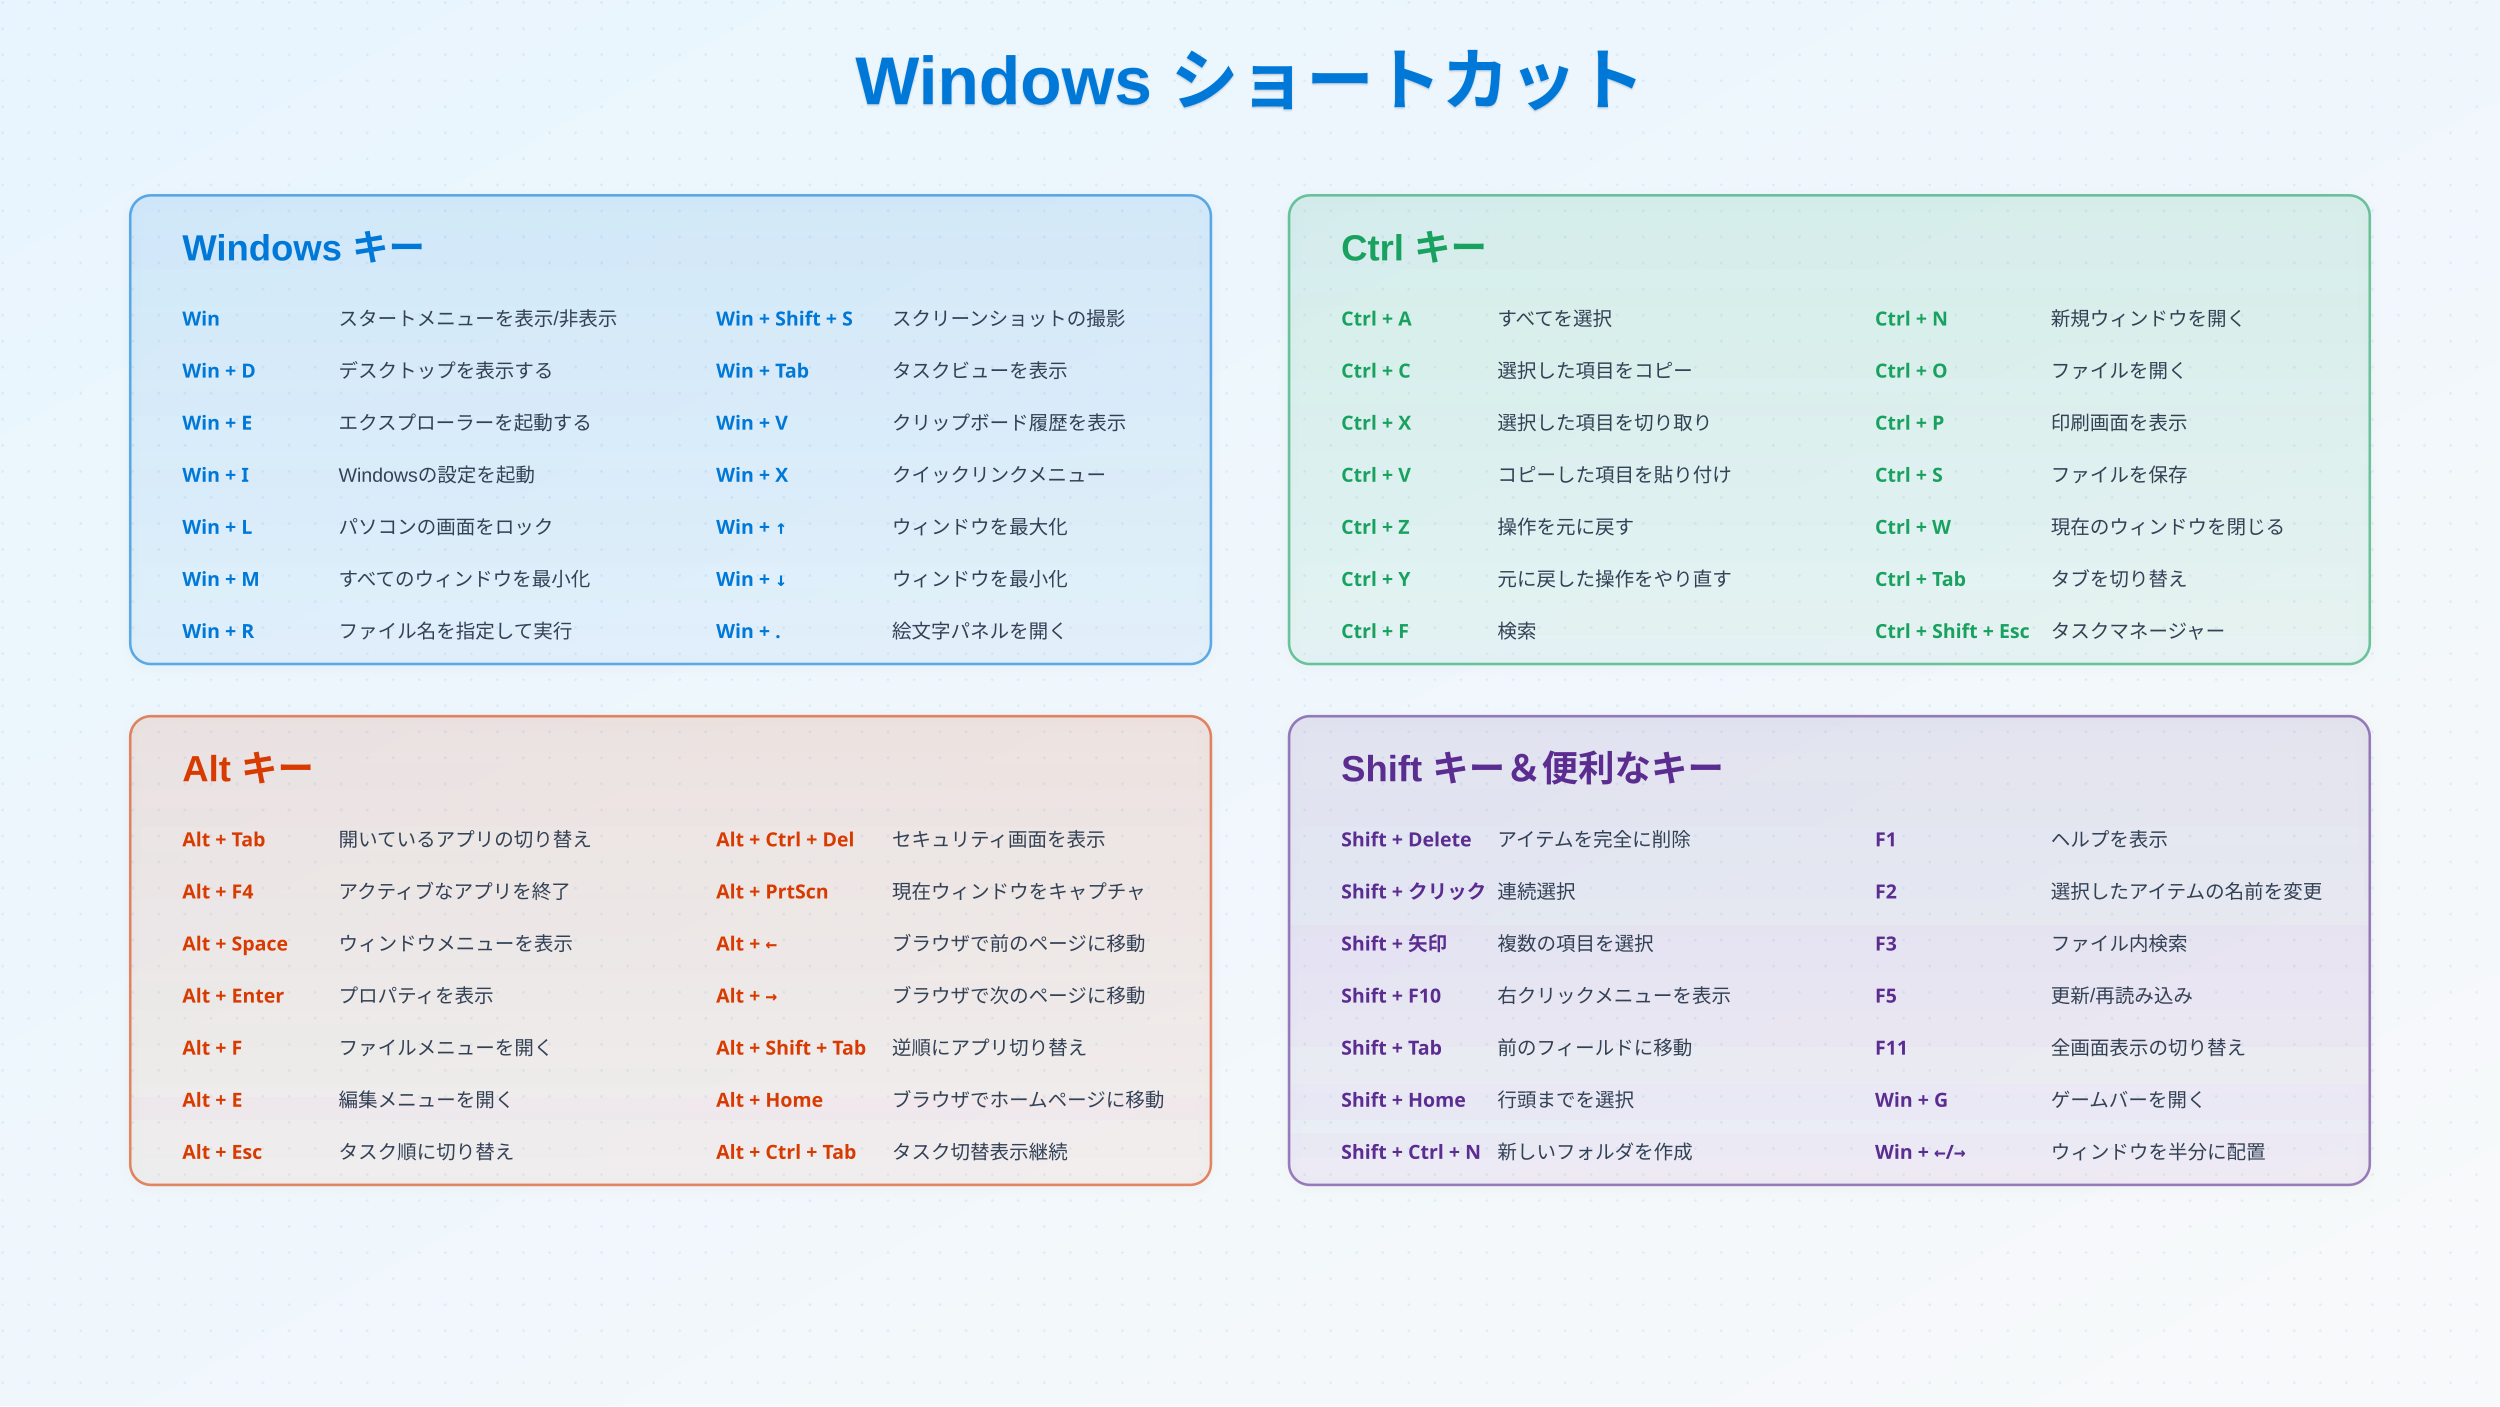
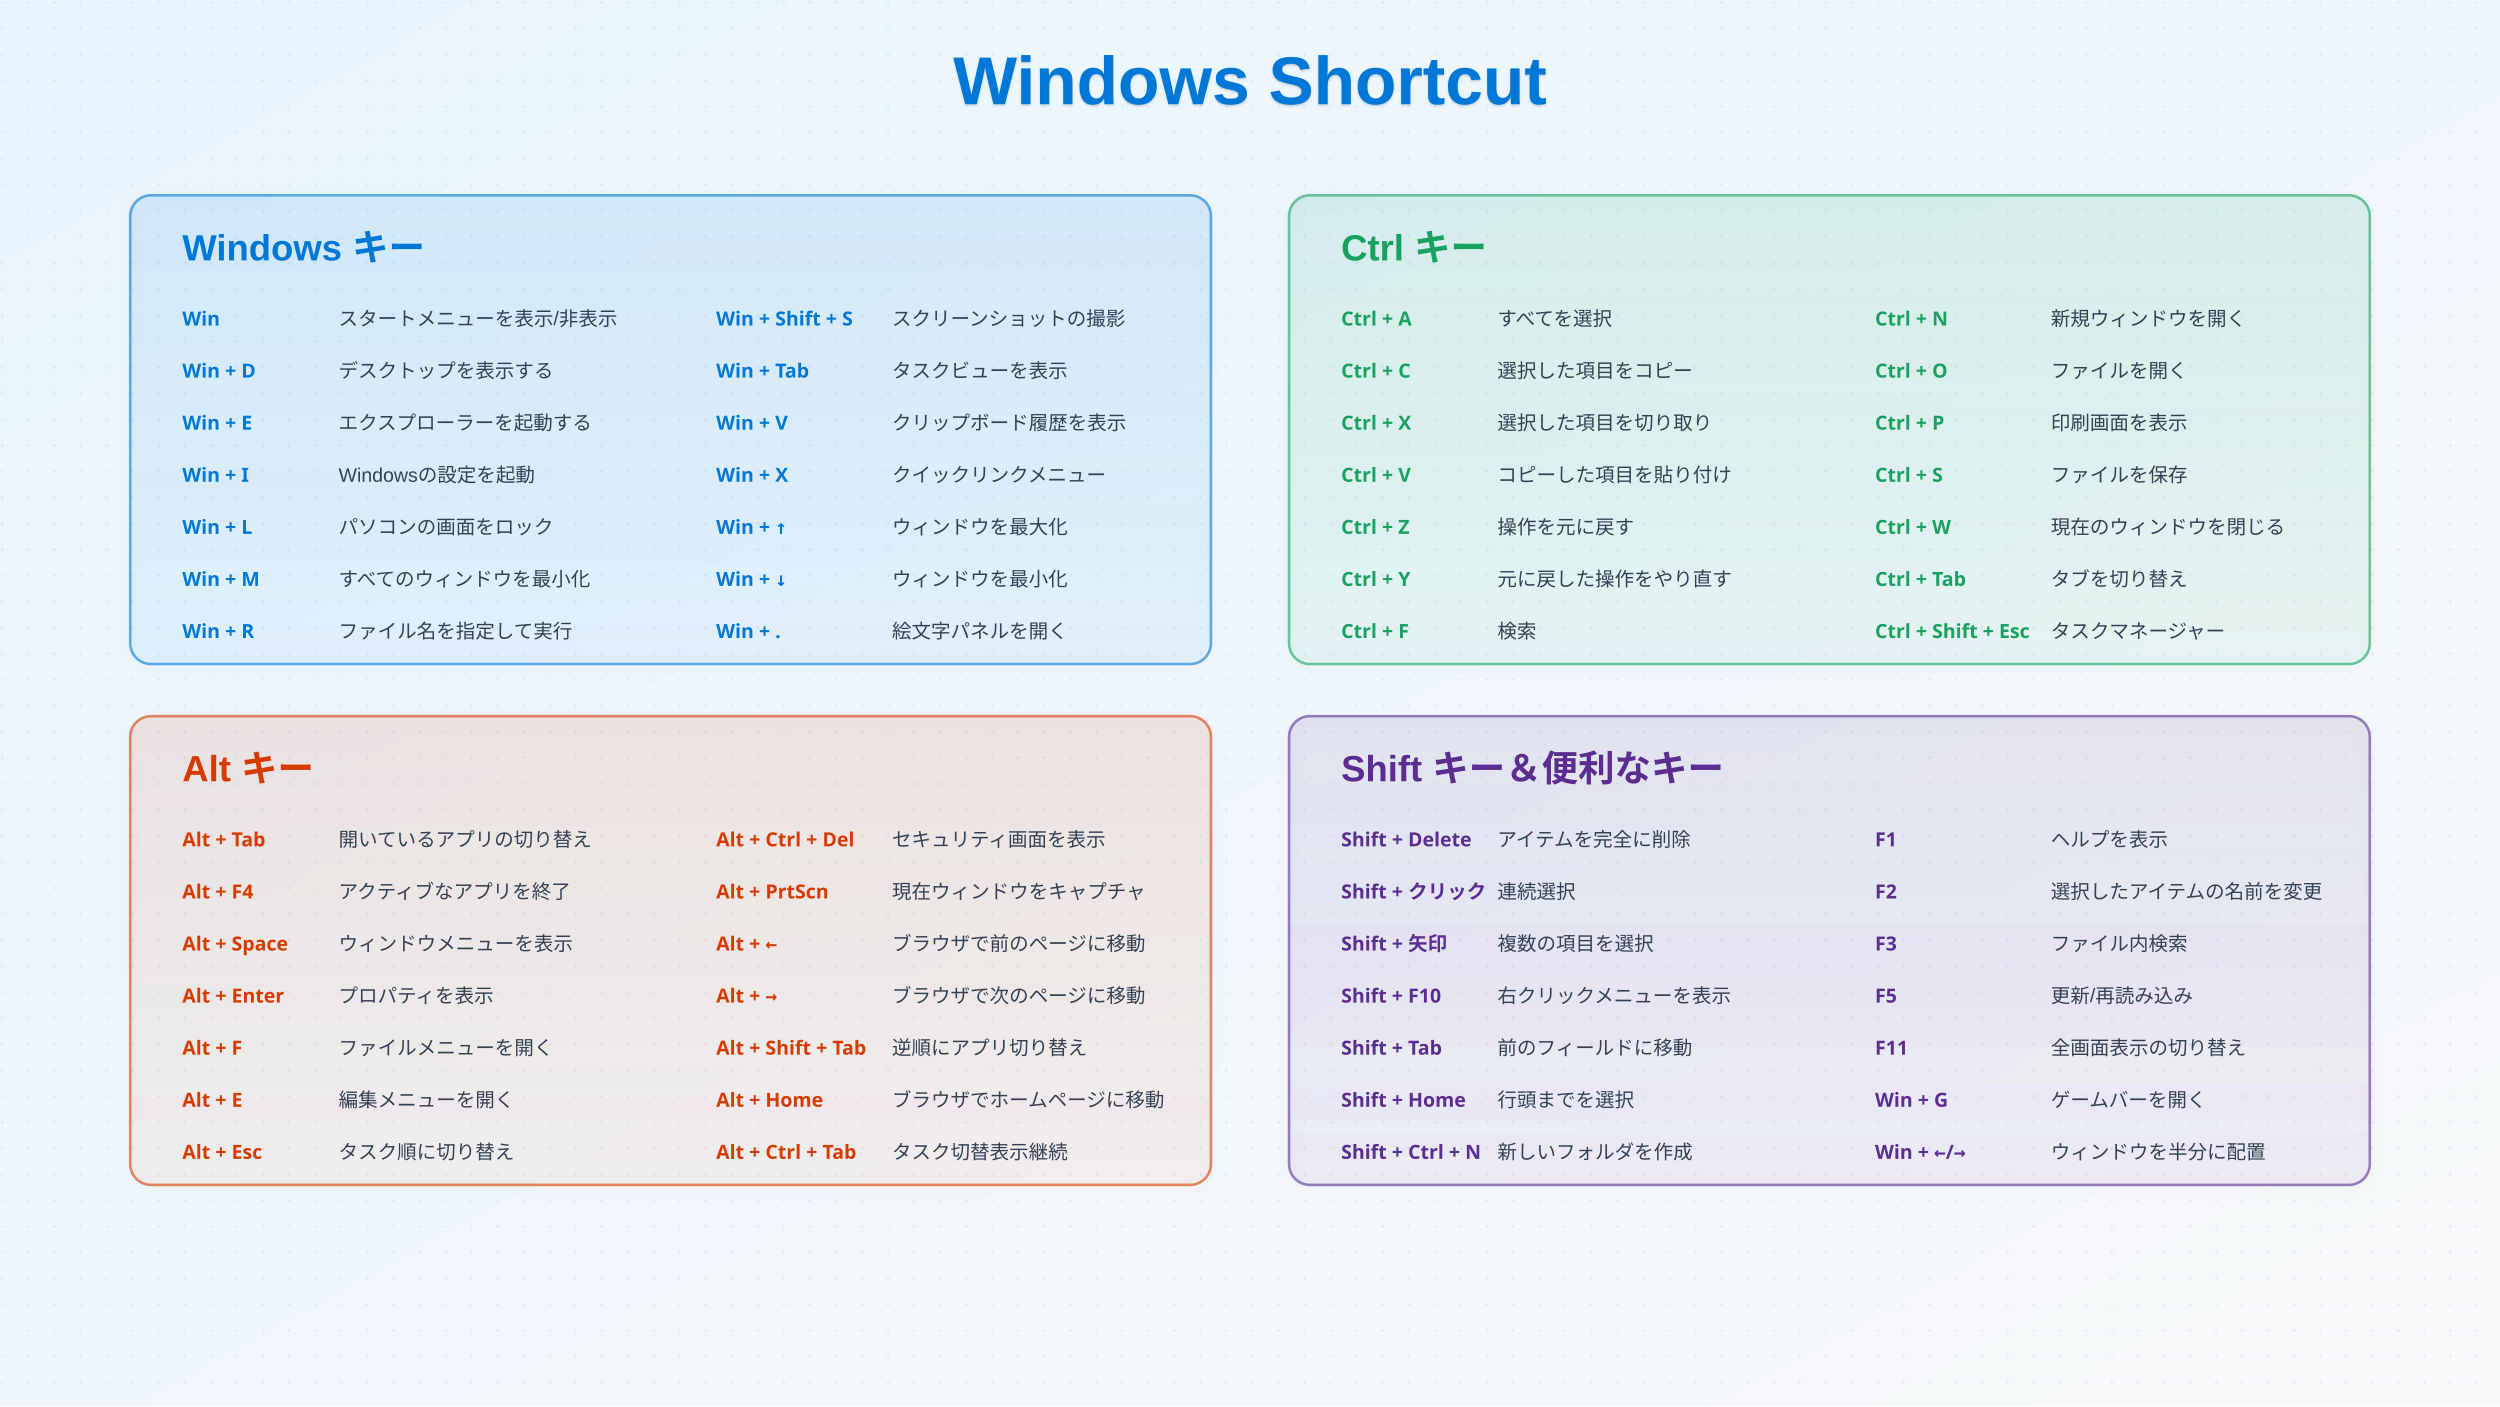
<svg xmlns="http://www.w3.org/2000/svg" viewBox="0 0 1920 1080">
  <defs>
    <linearGradient id="bg-gradient" x1="0%" y1="0%" x2="100%" y2="100%">
      <stop offset="0%" stop-color="#E8F5FE" />
      <stop offset="100%" stop-color="#F8F9FA" />
    </linearGradient>
    <linearGradient id="win-gradient" x1="0%" y1="0%" x2="0%" y2="100%">
      <stop offset="0%" stop-color="#0078D7" stop-opacity="0.1" />
      <stop offset="100%" stop-color="#0078D7" stop-opacity="0.05" />
    </linearGradient>
    <linearGradient id="ctrl-gradient" x1="0%" y1="0%" x2="0%" y2="100%">
      <stop offset="0%" stop-color="#19A15F" stop-opacity="0.1" />
      <stop offset="100%" stop-color="#19A15F" stop-opacity="0.05" />
    </linearGradient>
    <linearGradient id="alt-gradient" x1="0%" y1="0%" x2="0%" y2="100%">
      <stop offset="0%" stop-color="#D83B01" stop-opacity="0.1" />
      <stop offset="100%" stop-color="#D83B01" stop-opacity="0.05" />
    </linearGradient>
    <linearGradient id="shift-gradient" x1="0%" y1="0%" x2="0%" y2="100%">
      <stop offset="0%" stop-color="#5C2D91" stop-opacity="0.1" />
      <stop offset="100%" stop-color="#5C2D91" stop-opacity="0.05" />
    </linearGradient>
    <filter id="shadow" x="-5%" y="-5%" width="110%" height="110%">
      <feDropShadow dx="0" dy="2" stdDeviation="4" flood-color="#000" flood-opacity="0.1" />
    </filter>
    <filter id="title-shadow" x="-5%" y="-5%" width="110%" height="120%">
      <feDropShadow dx="0" dy="1" stdDeviation="1" flood-color="#0F172A" flood-opacity="0.2" />
    </filter>
  </defs>
  <rect width="1920" height="1080" fill="url(#bg-gradient)" />
  <pattern id="dots" width="20" height="20" patternUnits="userSpaceOnUse">
    <circle cx="2" cy="2" r="1" fill="#0078D7" fill-opacity="0.1" />
  </pattern>
  <rect width="1920" height="1080" fill="url(#dots)" />
  <text x="960" y="80" font-family="'Segoe UI', Arial, sans-serif" font-size="52" font-weight="700" fill="#0078D7" text-anchor="middle" filter="url(#title-shadow)">
-     Windows ショートカット
+     Windows Shortcut
  </text>
  <g transform="translate(100, 150)">
    <rect width="830" height="360" rx="16" ry="16" fill="url(#win-gradient)" filter="url(#shadow)" stroke="#0078D7" stroke-width="2" stroke-opacity="0.6" />
    <text x="40" y="50" font-family="'Segoe UI', Arial, sans-serif" font-size="28" font-weight="600" fill="#0078D7">
      Windows キー
    </text>
    <g transform="translate(40, 100)">
      <text class="shortcut" x="0" y="0" font-family="'Segoe UI', monospace" font-size="15" font-weight="600" fill="#0078D7">
        Win
      </text>
      <text class="shortcut" x="0" y="40" font-family="'Segoe UI', monospace" font-size="15" font-weight="600" fill="#0078D7">
        Win + D
      </text>
      <text class="shortcut" x="0" y="80" font-family="'Segoe UI', monospace" font-size="15" font-weight="600" fill="#0078D7">
        Win + E
      </text>
      <text class="shortcut" x="0" y="120" font-family="'Segoe UI', monospace" font-size="15" font-weight="600" fill="#0078D7">
        Win + I
      </text>
      <text class="shortcut" x="0" y="160" font-family="'Segoe UI', monospace" font-size="15" font-weight="600" fill="#0078D7">
        Win + L
      </text>
      <text class="shortcut" x="0" y="200" font-family="'Segoe UI', monospace" font-size="15" font-weight="600" fill="#0078D7">
        Win + M
      </text>
      <text class="shortcut" x="0" y="240" font-family="'Segoe UI', monospace" font-size="15" font-weight="600" fill="#0078D7">
        Win + R
      </text>
      <text class="description" x="120" y="0" font-family="'Segoe UI', Arial, sans-serif" font-size="15" fill="#334155">
        スタートメニューを表示/非表示
      </text>
      <text class="description" x="120" y="40" font-family="'Segoe UI', Arial, sans-serif" font-size="15" fill="#334155">
        デスクトップを表示する
      </text>
      <text class="description" x="120" y="80" font-family="'Segoe UI', Arial, sans-serif" font-size="15" fill="#334155">
        エクスプローラーを起動する
      </text>
      <text class="description" x="120" y="120" font-family="'Segoe UI', Arial, sans-serif" font-size="15" fill="#334155">
        Windowsの設定を起動
      </text>
      <text class="description" x="120" y="160" font-family="'Segoe UI', Arial, sans-serif" font-size="15" fill="#334155">
        パソコンの画面をロック
      </text>
      <text class="description" x="120" y="200" font-family="'Segoe UI', Arial, sans-serif" font-size="15" fill="#334155">
        すべてのウィンドウを最小化
      </text>
      <text class="description" x="120" y="240" font-family="'Segoe UI', Arial, sans-serif" font-size="15" fill="#334155">
        ファイル名を指定して実行
      </text>
    </g>
    <g transform="translate(450, 100)">
      <text class="shortcut" x="0" y="0" font-family="'Segoe UI', monospace" font-size="15" font-weight="600" fill="#0078D7">
        Win + Shift + S
      </text>
      <text class="shortcut" x="0" y="40" font-family="'Segoe UI', monospace" font-size="15" font-weight="600" fill="#0078D7">
        Win + Tab
      </text>
      <text class="shortcut" x="0" y="80" font-family="'Segoe UI', monospace" font-size="15" font-weight="600" fill="#0078D7">
        Win + V
      </text>
      <text class="shortcut" x="0" y="120" font-family="'Segoe UI', monospace" font-size="15" font-weight="600" fill="#0078D7">
        Win + X
      </text>
      <text class="shortcut" x="0" y="160" font-family="'Segoe UI', monospace" font-size="15" font-weight="600" fill="#0078D7">
        Win + ↑
      </text>
      <text class="shortcut" x="0" y="200" font-family="'Segoe UI', monospace" font-size="15" font-weight="600" fill="#0078D7">
        Win + ↓
      </text>
      <text class="shortcut" x="0" y="240" font-family="'Segoe UI', monospace" font-size="15" font-weight="600" fill="#0078D7">
        Win + .
      </text>
      <text class="description" x="135" y="0" font-family="'Segoe UI', Arial, sans-serif" font-size="15" fill="#334155">
        スクリーンショットの撮影
      </text>
      <text class="description" x="135" y="40" font-family="'Segoe UI', Arial, sans-serif" font-size="15" fill="#334155">
        タスクビューを表示
      </text>
      <text class="description" x="135" y="80" font-family="'Segoe UI', Arial, sans-serif" font-size="15" fill="#334155">
        クリップボード履歴を表示
      </text>
      <text class="description" x="135" y="120" font-family="'Segoe UI', Arial, sans-serif" font-size="15" fill="#334155">
        クイックリンクメニュー
      </text>
      <text class="description" x="135" y="160" font-family="'Segoe UI', Arial, sans-serif" font-size="15" fill="#334155">
        ウィンドウを最大化
      </text>
      <text class="description" x="135" y="200" font-family="'Segoe UI', Arial, sans-serif" font-size="15" fill="#334155">
        ウィンドウを最小化
      </text>
      <text class="description" x="135" y="240" font-family="'Segoe UI', Arial, sans-serif" font-size="15" fill="#334155">
        絵文字パネルを開く
      </text>
    </g>
  </g>
  <g transform="translate(990, 150)">
    <rect width="830" height="360" rx="16" ry="16" fill="url(#ctrl-gradient)" filter="url(#shadow)" stroke="#19A15F" stroke-width="2" stroke-opacity="0.6" />
    <text x="40" y="50" font-family="'Segoe UI', Arial, sans-serif" font-size="28" font-weight="600" fill="#19A15F">
      Ctrl キー
    </text>
    <g transform="translate(40, 100)">
      <text class="shortcut" x="0" y="0" font-family="'Segoe UI', monospace" font-size="15" font-weight="600" fill="#19A15F">
        Ctrl + A
      </text>
      <text class="shortcut" x="0" y="40" font-family="'Segoe UI', monospace" font-size="15" font-weight="600" fill="#19A15F">
        Ctrl + C
      </text>
      <text class="shortcut" x="0" y="80" font-family="'Segoe UI', monospace" font-size="15" font-weight="600" fill="#19A15F">
        Ctrl + X
      </text>
      <text class="shortcut" x="0" y="120" font-family="'Segoe UI', monospace" font-size="15" font-weight="600" fill="#19A15F">
        Ctrl + V
      </text>
      <text class="shortcut" x="0" y="160" font-family="'Segoe UI', monospace" font-size="15" font-weight="600" fill="#19A15F">
        Ctrl + Z
      </text>
      <text class="shortcut" x="0" y="200" font-family="'Segoe UI', monospace" font-size="15" font-weight="600" fill="#19A15F">
        Ctrl + Y
      </text>
      <text class="shortcut" x="0" y="240" font-family="'Segoe UI', monospace" font-size="15" font-weight="600" fill="#19A15F">
        Ctrl + F
      </text>
      <text class="description" x="120" y="0" font-family="'Segoe UI', Arial, sans-serif" font-size="15" fill="#334155">
        すべてを選択
      </text>
      <text class="description" x="120" y="40" font-family="'Segoe UI', Arial, sans-serif" font-size="15" fill="#334155">
        選択した項目をコピー
      </text>
      <text class="description" x="120" y="80" font-family="'Segoe UI', Arial, sans-serif" font-size="15" fill="#334155">
        選択した項目を切り取り
      </text>
      <text class="description" x="120" y="120" font-family="'Segoe UI', Arial, sans-serif" font-size="15" fill="#334155">
        コピーした項目を貼り付け
      </text>
      <text class="description" x="120" y="160" font-family="'Segoe UI', Arial, sans-serif" font-size="15" fill="#334155">
        操作を元に戻す
      </text>
      <text class="description" x="120" y="200" font-family="'Segoe UI', Arial, sans-serif" font-size="15" fill="#334155">
        元に戻した操作をやり直す
      </text>
      <text class="description" x="120" y="240" font-family="'Segoe UI', Arial, sans-serif" font-size="15" fill="#334155">
        検索
      </text>
    </g>
    <g transform="translate(450, 100)">
      <text class="shortcut" x="0" y="0" font-family="'Segoe UI', monospace" font-size="15" font-weight="600" fill="#19A15F">
        Ctrl + N
      </text>
      <text class="shortcut" x="0" y="40" font-family="'Segoe UI', monospace" font-size="15" font-weight="600" fill="#19A15F">
        Ctrl + O
      </text>
      <text class="shortcut" x="0" y="80" font-family="'Segoe UI', monospace" font-size="15" font-weight="600" fill="#19A15F">
        Ctrl + P
      </text>
      <text class="shortcut" x="0" y="120" font-family="'Segoe UI', monospace" font-size="15" font-weight="600" fill="#19A15F">
        Ctrl + S
      </text>
      <text class="shortcut" x="0" y="160" font-family="'Segoe UI', monospace" font-size="15" font-weight="600" fill="#19A15F">
        Ctrl + W
      </text>
      <text class="shortcut" x="0" y="200" font-family="'Segoe UI', monospace" font-size="15" font-weight="600" fill="#19A15F">
        Ctrl + Tab
      </text>
      <text class="shortcut" x="0" y="240" font-family="'Segoe UI', monospace" font-size="15" font-weight="600" fill="#19A15F">
        Ctrl + Shift + Esc
      </text>
      <text class="description" x="135" y="0" font-family="'Segoe UI', Arial, sans-serif" font-size="15" fill="#334155">
        新規ウィンドウを開く
      </text>
      <text class="description" x="135" y="40" font-family="'Segoe UI', Arial, sans-serif" font-size="15" fill="#334155">
        ファイルを開く
      </text>
      <text class="description" x="135" y="80" font-family="'Segoe UI', Arial, sans-serif" font-size="15" fill="#334155">
        印刷画面を表示
      </text>
      <text class="description" x="135" y="120" font-family="'Segoe UI', Arial, sans-serif" font-size="15" fill="#334155">
        ファイルを保存
      </text>
      <text class="description" x="135" y="160" font-family="'Segoe UI', Arial, sans-serif" font-size="15" fill="#334155">
        現在のウィンドウを閉じる
      </text>
      <text class="description" x="135" y="200" font-family="'Segoe UI', Arial, sans-serif" font-size="15" fill="#334155">
        タブを切り替え
      </text>
      <text class="description" x="135" y="240" font-family="'Segoe UI', Arial, sans-serif" font-size="15" fill="#334155">
        タスクマネージャー
      </text>
    </g>
  </g>
  <g transform="translate(100, 550)">
    <rect width="830" height="360" rx="16" ry="16" fill="url(#alt-gradient)" filter="url(#shadow)" stroke="#D83B01" stroke-width="2" stroke-opacity="0.6" />
    <text x="40" y="50" font-family="'Segoe UI', Arial, sans-serif" font-size="28" font-weight="600" fill="#D83B01">
      Alt キー
    </text>
    <g transform="translate(40, 100)">
      <text class="shortcut" x="0" y="0" font-family="'Segoe UI', monospace" font-size="15" font-weight="600" fill="#D83B01">
        Alt + Tab
      </text>
      <text class="shortcut" x="0" y="40" font-family="'Segoe UI', monospace" font-size="15" font-weight="600" fill="#D83B01">
        Alt + F4
      </text>
      <text class="shortcut" x="0" y="80" font-family="'Segoe UI', monospace" font-size="15" font-weight="600" fill="#D83B01">
        Alt + Space
      </text>
      <text class="shortcut" x="0" y="120" font-family="'Segoe UI', monospace" font-size="15" font-weight="600" fill="#D83B01">
        Alt + Enter
      </text>
      <text class="shortcut" x="0" y="160" font-family="'Segoe UI', monospace" font-size="15" font-weight="600" fill="#D83B01">
        Alt + F
      </text>
      <text class="shortcut" x="0" y="200" font-family="'Segoe UI', monospace" font-size="15" font-weight="600" fill="#D83B01">
        Alt + E
      </text>
      <text class="shortcut" x="0" y="240" font-family="'Segoe UI', monospace" font-size="15" font-weight="600" fill="#D83B01">
        Alt + Esc
      </text>
      <text class="description" x="120" y="0" font-family="'Segoe UI', Arial, sans-serif" font-size="15" fill="#334155">
        開いているアプリの切り替え
      </text>
      <text class="description" x="120" y="40" font-family="'Segoe UI', Arial, sans-serif" font-size="15" fill="#334155">
        アクティブなアプリを終了
      </text>
      <text class="description" x="120" y="80" font-family="'Segoe UI', Arial, sans-serif" font-size="15" fill="#334155">
        ウィンドウメニューを表示
      </text>
      <text class="description" x="120" y="120" font-family="'Segoe UI', Arial, sans-serif" font-size="15" fill="#334155">
        プロパティを表示
      </text>
      <text class="description" x="120" y="160" font-family="'Segoe UI', Arial, sans-serif" font-size="15" fill="#334155">
        ファイルメニューを開く
      </text>
      <text class="description" x="120" y="200" font-family="'Segoe UI', Arial, sans-serif" font-size="15" fill="#334155">
        編集メニューを開く
      </text>
      <text class="description" x="120" y="240" font-family="'Segoe UI', Arial, sans-serif" font-size="15" fill="#334155">
        タスク順に切り替え
      </text>
    </g>
    <g transform="translate(450, 100)">
      <text class="shortcut" x="0" y="0" font-family="'Segoe UI', monospace" font-size="15" font-weight="600" fill="#D83B01">
        Alt + Ctrl + Del
      </text>
      <text class="shortcut" x="0" y="40" font-family="'Segoe UI', monospace" font-size="15" font-weight="600" fill="#D83B01">
        Alt + PrtScn
      </text>
      <text class="shortcut" x="0" y="80" font-family="'Segoe UI', monospace" font-size="15" font-weight="600" fill="#D83B01">
        Alt + ←
      </text>
      <text class="shortcut" x="0" y="120" font-family="'Segoe UI', monospace" font-size="15" font-weight="600" fill="#D83B01">
        Alt + →
      </text>
      <text class="shortcut" x="0" y="160" font-family="'Segoe UI', monospace" font-size="15" font-weight="600" fill="#D83B01">
        Alt + Shift + Tab
      </text>
      <text class="shortcut" x="0" y="200" font-family="'Segoe UI', monospace" font-size="15" font-weight="600" fill="#D83B01">
        Alt + Home
      </text>
      <text class="shortcut" x="0" y="240" font-family="'Segoe UI', monospace" font-size="15" font-weight="600" fill="#D83B01">
        Alt + Ctrl + Tab
      </text>
      <text class="description" x="135" y="0" font-family="'Segoe UI', Arial, sans-serif" font-size="15" fill="#334155">
        セキュリティ画面を表示
      </text>
      <text class="description" x="135" y="40" font-family="'Segoe UI', Arial, sans-serif" font-size="15" fill="#334155">
        現在ウィンドウをキャプチャ
      </text>
      <text class="description" x="135" y="80" font-family="'Segoe UI', Arial, sans-serif" font-size="15" fill="#334155">
        ブラウザで前のページに移動
      </text>
      <text class="description" x="135" y="120" font-family="'Segoe UI', Arial, sans-serif" font-size="15" fill="#334155">
        ブラウザで次のページに移動
      </text>
      <text class="description" x="135" y="160" font-family="'Segoe UI', Arial, sans-serif" font-size="15" fill="#334155">
        逆順にアプリ切り替え
      </text>
      <text class="description" x="135" y="200" font-family="'Segoe UI', Arial, sans-serif" font-size="15" fill="#334155">
        ブラウザでホームページに移動
      </text>
      <text class="description" x="135" y="240" font-family="'Segoe UI', Arial, sans-serif" font-size="15" fill="#334155">
        タスク切替表示継続
      </text>
    </g>
  </g>
  <g transform="translate(990, 550)">
    <rect width="830" height="360" rx="16" ry="16" fill="url(#shift-gradient)" filter="url(#shadow)" stroke="#5C2D91" stroke-width="2" stroke-opacity="0.6" />
    <text x="40" y="50" font-family="'Segoe UI', Arial, sans-serif" font-size="28" font-weight="600" fill="#5C2D91">
      Shift キー＆便利なキー
    </text>
    <g transform="translate(40, 100)">
      <text class="shortcut" x="0" y="0" font-family="'Segoe UI', monospace" font-size="15" font-weight="600" fill="#5C2D91">
        Shift + Delete
      </text>
      <text class="shortcut" x="0" y="40" font-family="'Segoe UI', monospace" font-size="15" font-weight="600" fill="#5C2D91">
        Shift + クリック
      </text>
      <text class="shortcut" x="0" y="80" font-family="'Segoe UI', monospace" font-size="15" font-weight="600" fill="#5C2D91">
        Shift + 矢印
      </text>
      <text class="shortcut" x="0" y="120" font-family="'Segoe UI', monospace" font-size="15" font-weight="600" fill="#5C2D91">
        Shift + F10
      </text>
      <text class="shortcut" x="0" y="160" font-family="'Segoe UI', monospace" font-size="15" font-weight="600" fill="#5C2D91">
        Shift + Tab
      </text>
      <text class="shortcut" x="0" y="200" font-family="'Segoe UI', monospace" font-size="15" font-weight="600" fill="#5C2D91">
        Shift + Home
      </text>
      <text class="shortcut" x="0" y="240" font-family="'Segoe UI', monospace" font-size="15" font-weight="600" fill="#5C2D91">
        Shift + Ctrl + N
      </text>
      <text class="description" x="120" y="0" font-family="'Segoe UI', Arial, sans-serif" font-size="15" fill="#334155">
        アイテムを完全に削除
      </text>
      <text class="description" x="120" y="40" font-family="'Segoe UI', Arial, sans-serif" font-size="15" fill="#334155">
        連続選択
      </text>
      <text class="description" x="120" y="80" font-family="'Segoe UI', Arial, sans-serif" font-size="15" fill="#334155">
        複数の項目を選択
      </text>
      <text class="description" x="120" y="120" font-family="'Segoe UI', Arial, sans-serif" font-size="15" fill="#334155">
        右クリックメニューを表示
      </text>
      <text class="description" x="120" y="160" font-family="'Segoe UI', Arial, sans-serif" font-size="15" fill="#334155">
        前のフィールドに移動
      </text>
      <text class="description" x="120" y="200" font-family="'Segoe UI', Arial, sans-serif" font-size="15" fill="#334155">
        行頭までを選択
      </text>
      <text class="description" x="120" y="240" font-family="'Segoe UI', Arial, sans-serif" font-size="15" fill="#334155">
        新しいフォルダを作成
      </text>
    </g>
    <g transform="translate(450, 100)">
      <text class="shortcut" x="0" y="0" font-family="'Segoe UI', monospace" font-size="15" font-weight="600" fill="#5C2D91">
        F1
      </text>
      <text class="shortcut" x="0" y="40" font-family="'Segoe UI', monospace" font-size="15" font-weight="600" fill="#5C2D91">
        F2
      </text>
      <text class="shortcut" x="0" y="80" font-family="'Segoe UI', monospace" font-size="15" font-weight="600" fill="#5C2D91">
        F3
      </text>
      <text class="shortcut" x="0" y="120" font-family="'Segoe UI', monospace" font-size="15" font-weight="600" fill="#5C2D91">
        F5
      </text>
      <text class="shortcut" x="0" y="160" font-family="'Segoe UI', monospace" font-size="15" font-weight="600" fill="#5C2D91">
        F11
      </text>
      <text class="shortcut" x="0" y="200" font-family="'Segoe UI', monospace" font-size="15" font-weight="600" fill="#5C2D91">
        Win + G
      </text>
      <text class="shortcut" x="0" y="240" font-family="'Segoe UI', monospace" font-size="15" font-weight="600" fill="#5C2D91">
        Win + ←/→
      </text>
      <text class="description" x="135" y="0" font-family="'Segoe UI', Arial, sans-serif" font-size="15" fill="#334155">
        ヘルプを表示
      </text>
      <text class="description" x="135" y="40" font-family="'Segoe UI', Arial, sans-serif" font-size="15" fill="#334155">
        選択したアイテムの名前を変更
      </text>
      <text class="description" x="135" y="80" font-family="'Segoe UI', Arial, sans-serif" font-size="15" fill="#334155">
        ファイル内検索
      </text>
      <text class="description" x="135" y="120" font-family="'Segoe UI', Arial, sans-serif" font-size="15" fill="#334155">
        更新/再読み込み
      </text>
      <text class="description" x="135" y="160" font-family="'Segoe UI', Arial, sans-serif" font-size="15" fill="#334155">
        全画面表示の切り替え
      </text>
      <text class="description" x="135" y="200" font-family="'Segoe UI', Arial, sans-serif" font-size="15" fill="#334155">
        ゲームバーを開く
      </text>
      <text class="description" x="135" y="240" font-family="'Segoe UI', Arial, sans-serif" font-size="15" fill="#334155">
        ウィンドウを半分に配置
      </text>
    </g>
  </g>
</svg>
